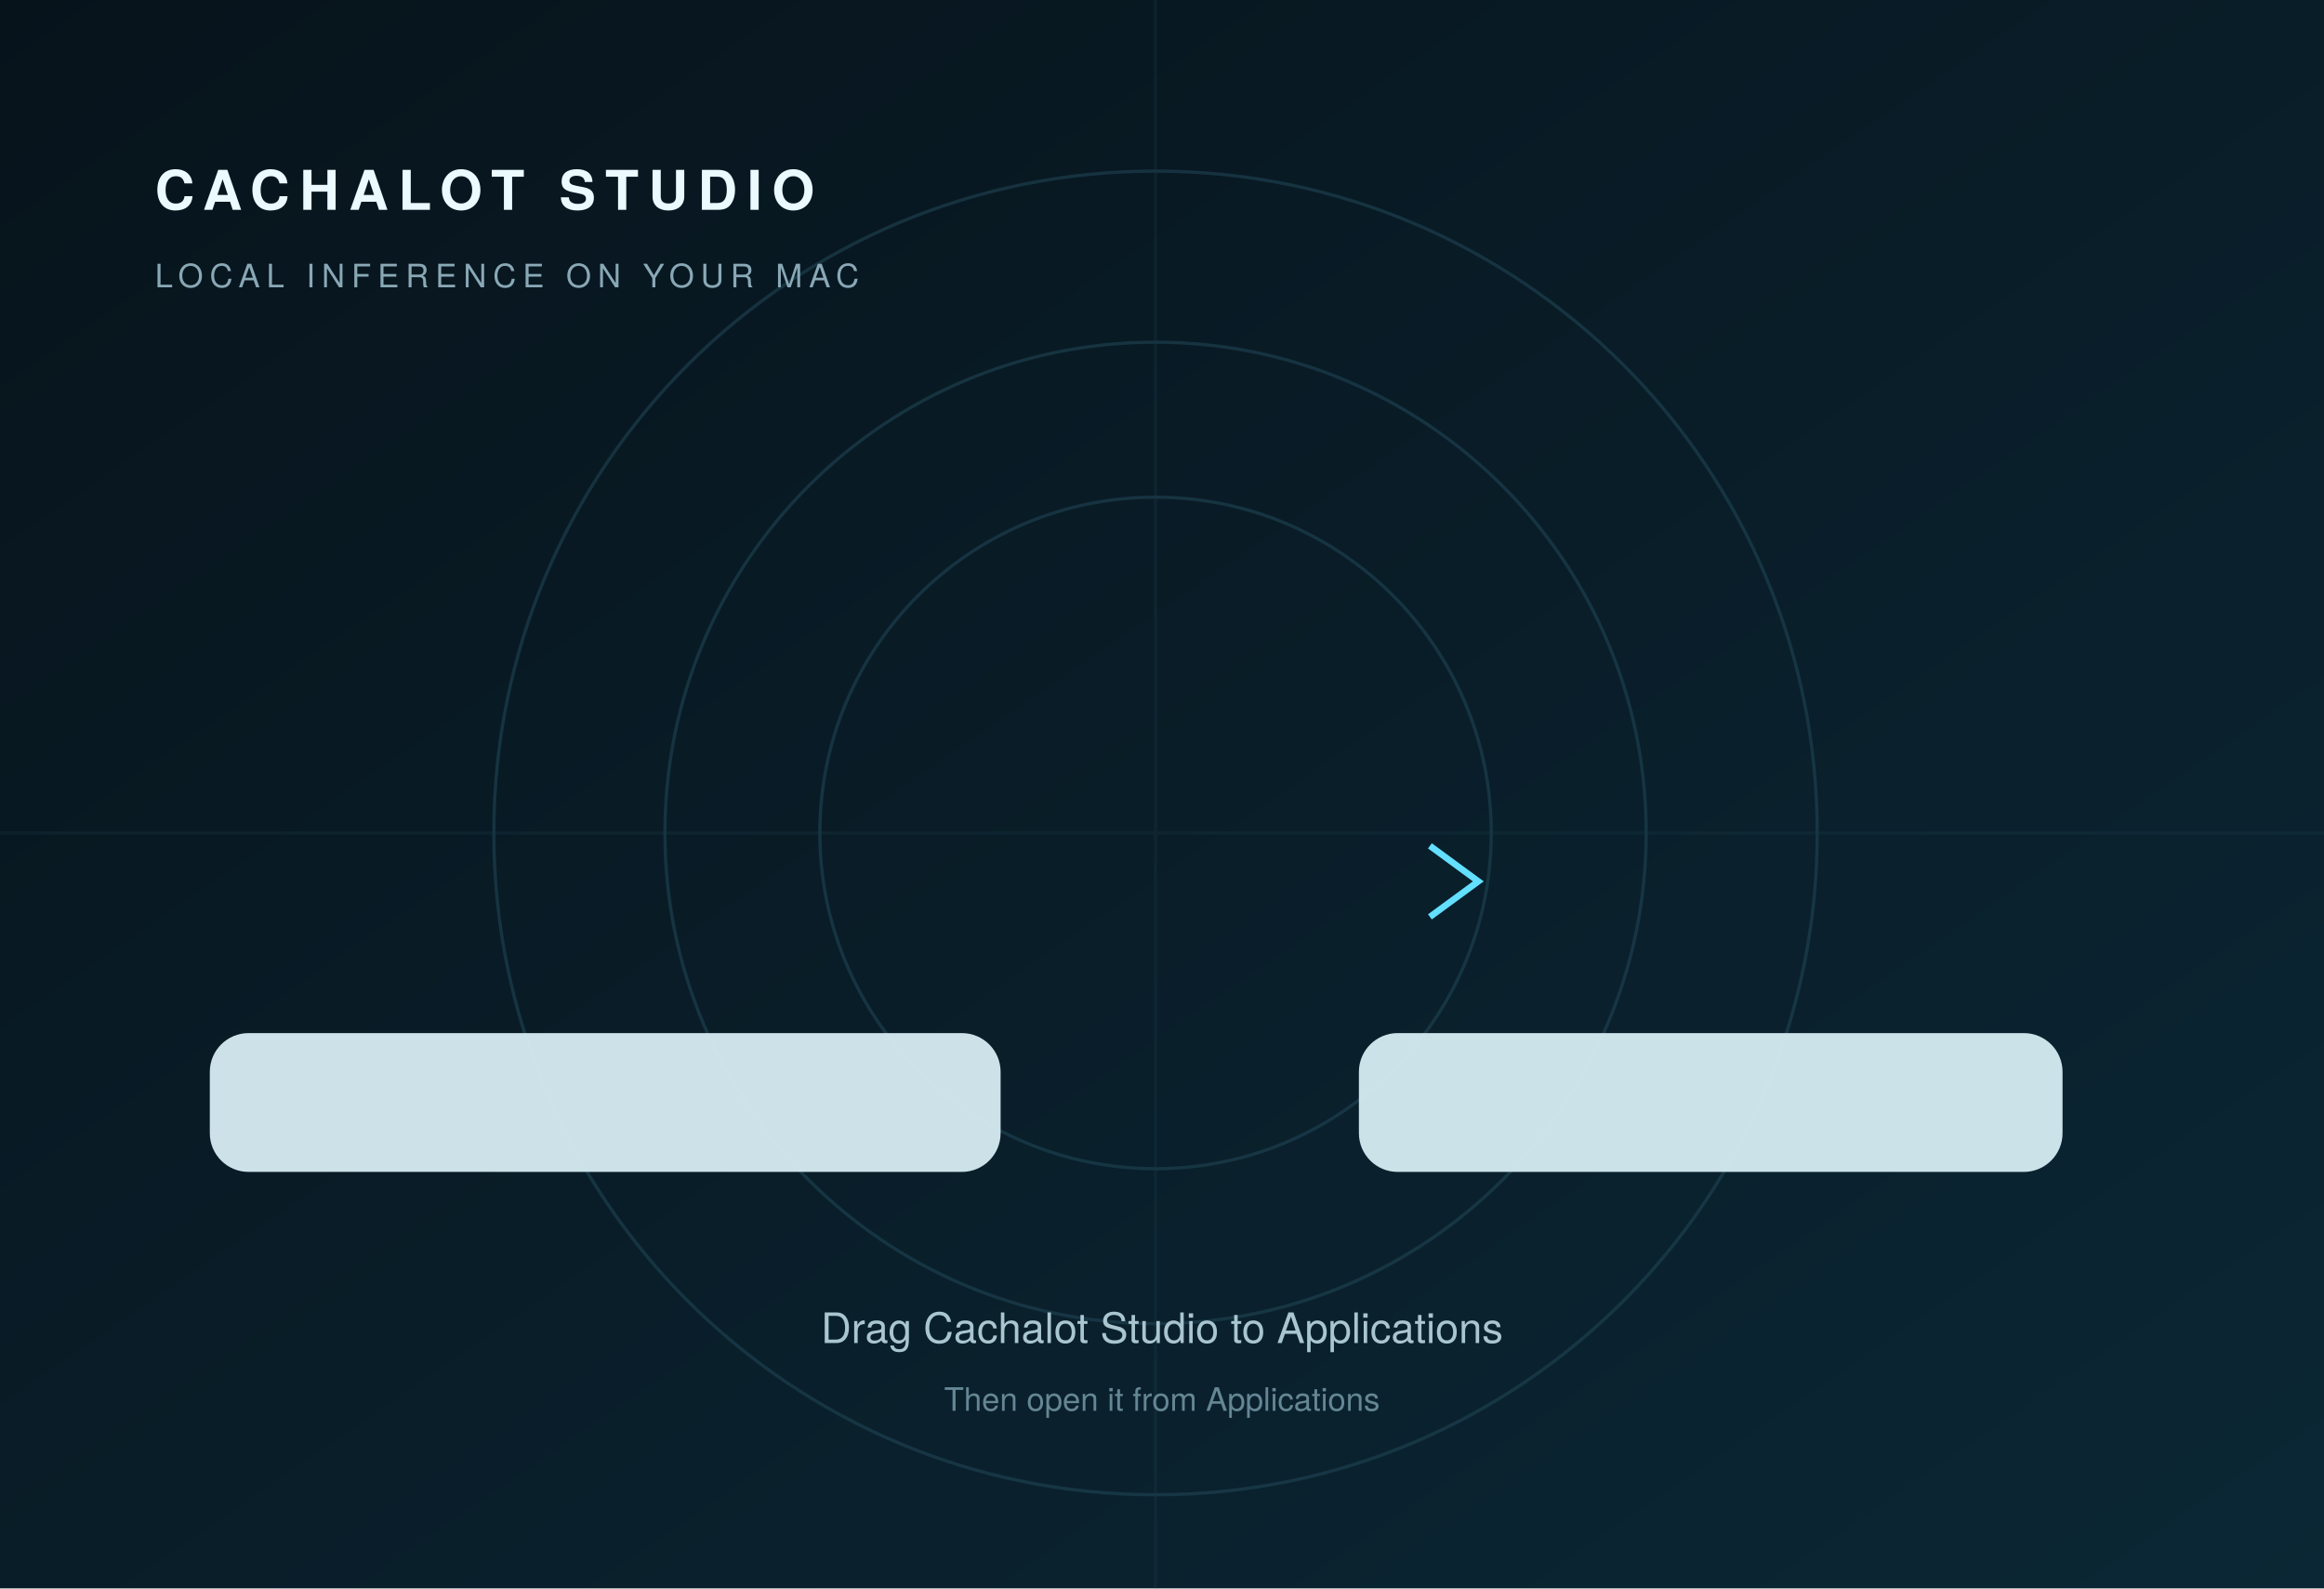
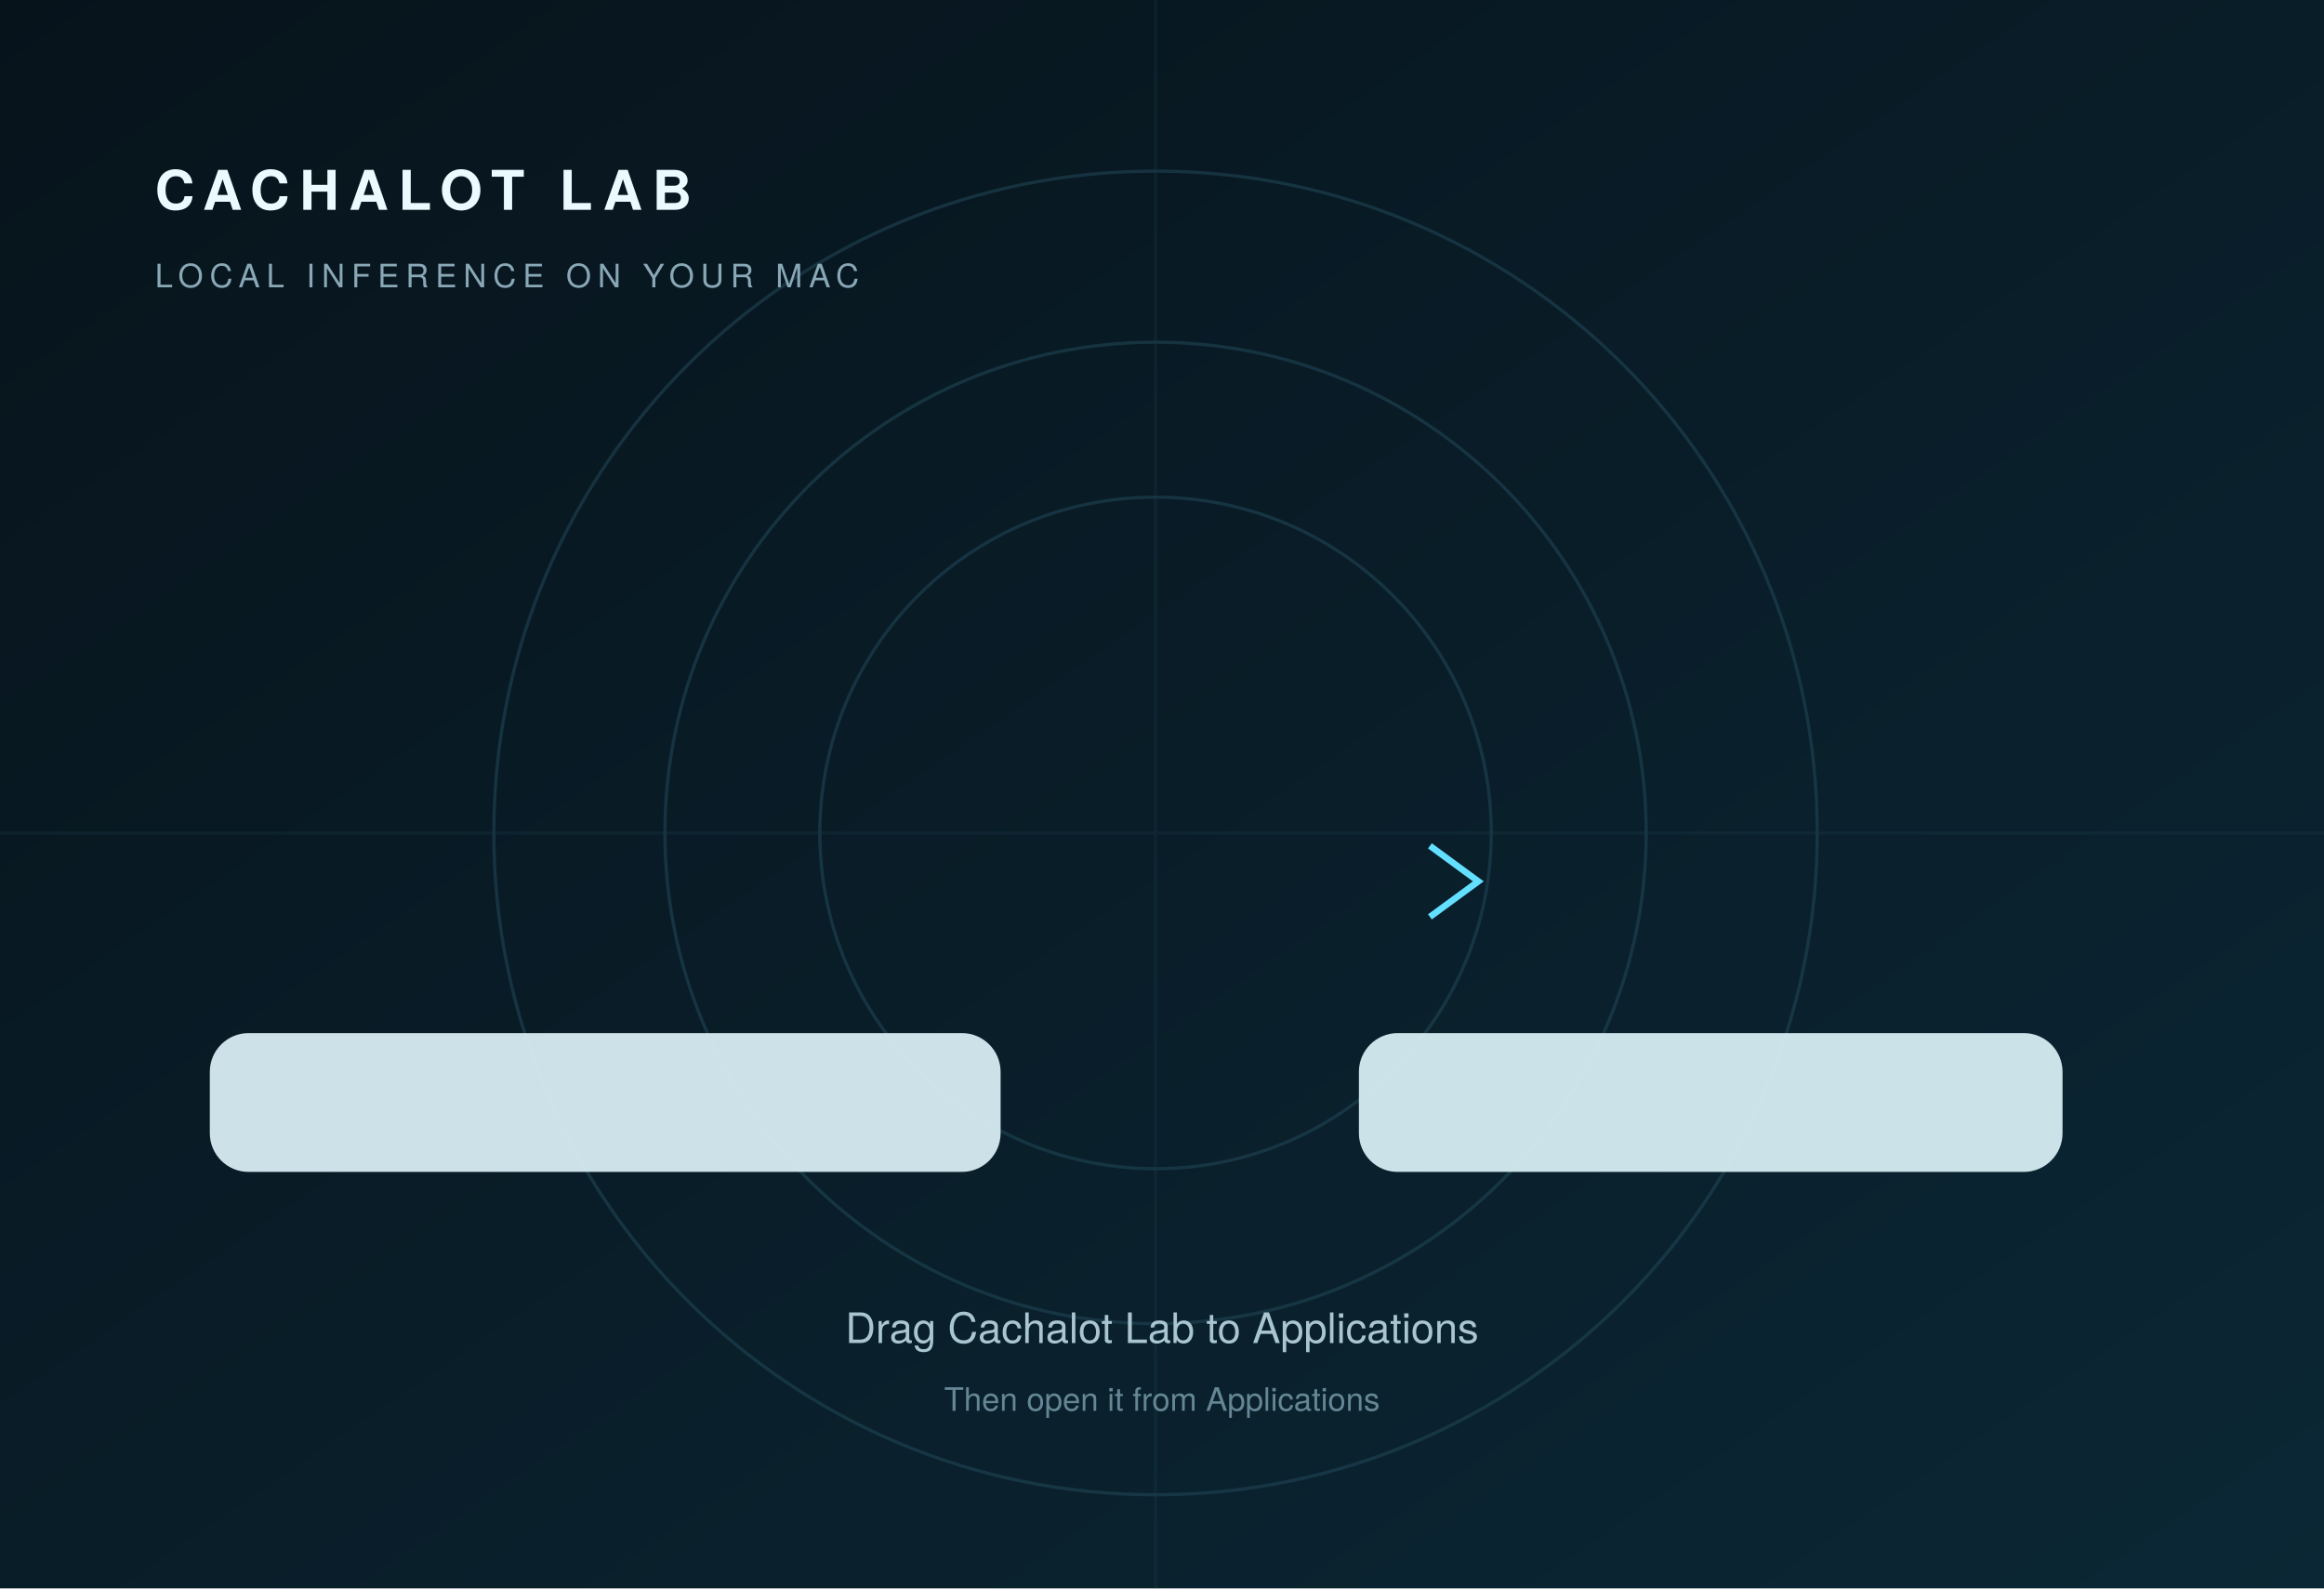
<svg xmlns="http://www.w3.org/2000/svg" width="720" height="492" viewBox="0 0 720 492">
  <defs>
    <linearGradient id="sea" x2="1" y2="1">
      <stop stop-color="#07131b" />
      <stop offset="1" stop-color="#0b2735" />
    </linearGradient>
    <linearGradient id="beam" x2="1">
      <stop stop-color="#63dfff" stop-opacity="0" />
      <stop offset=".5" stop-color="#63dfff" stop-opacity=".9" />
      <stop offset="1" stop-color="#63dfff" stop-opacity="0" />
    </linearGradient>
  </defs>
  <rect width="720" height="492" fill="url(#sea)" />
  <g fill="none" stroke="#214758" stroke-width="1" opacity=".55">
    <circle cx="358" cy="258" r="104" />
    <circle cx="358" cy="258" r="152" />
    <circle cx="358" cy="258" r="205" />
    <path d="M0 258h720M358 0v492" opacity=".35" />
  </g>
  <path d="M260 273h198" stroke="url(#beam)" stroke-width="2" />
  <path d="m443 262 15 11-15 11" fill="none" stroke="#63dfff" stroke-width="2" />
  <rect x="65" y="320" width="245" height="43" rx="12" fill="#d8eef4" fill-opacity=".94" />
  <rect x="421" y="320" width="218" height="43" rx="12" fill="#d8eef4" fill-opacity=".94" />
-   <text x="48" y="65" fill="#eafaff" font-family="Helvetica Neue, sans-serif" font-size="17" font-weight="700" letter-spacing="3">CACHALOT STUDIO</text>
+   <text x="48" y="65" fill="#eafaff" font-family="Helvetica Neue, sans-serif" font-size="17" font-weight="700" letter-spacing="3">CACHALOT LAB</text>
  <text x="48" y="89" fill="#89a8b6" font-family="Helvetica Neue, sans-serif" font-size="10" letter-spacing="2">LOCAL INFERENCE ON YOUR MAC</text>
-   <text x="360" y="416" fill="#a9c5cf" font-family="Helvetica Neue, sans-serif" font-size="13" text-anchor="middle">Drag Cachalot Studio to Applications</text>
+   <text x="360" y="416" fill="#a9c5cf" font-family="Helvetica Neue, sans-serif" font-size="13" text-anchor="middle">Drag Cachalot Lab to Applications</text>
  <text x="360" y="437" fill="#658694" font-family="Helvetica Neue, sans-serif" font-size="10" text-anchor="middle">Then open it from Applications</text>
</svg>
